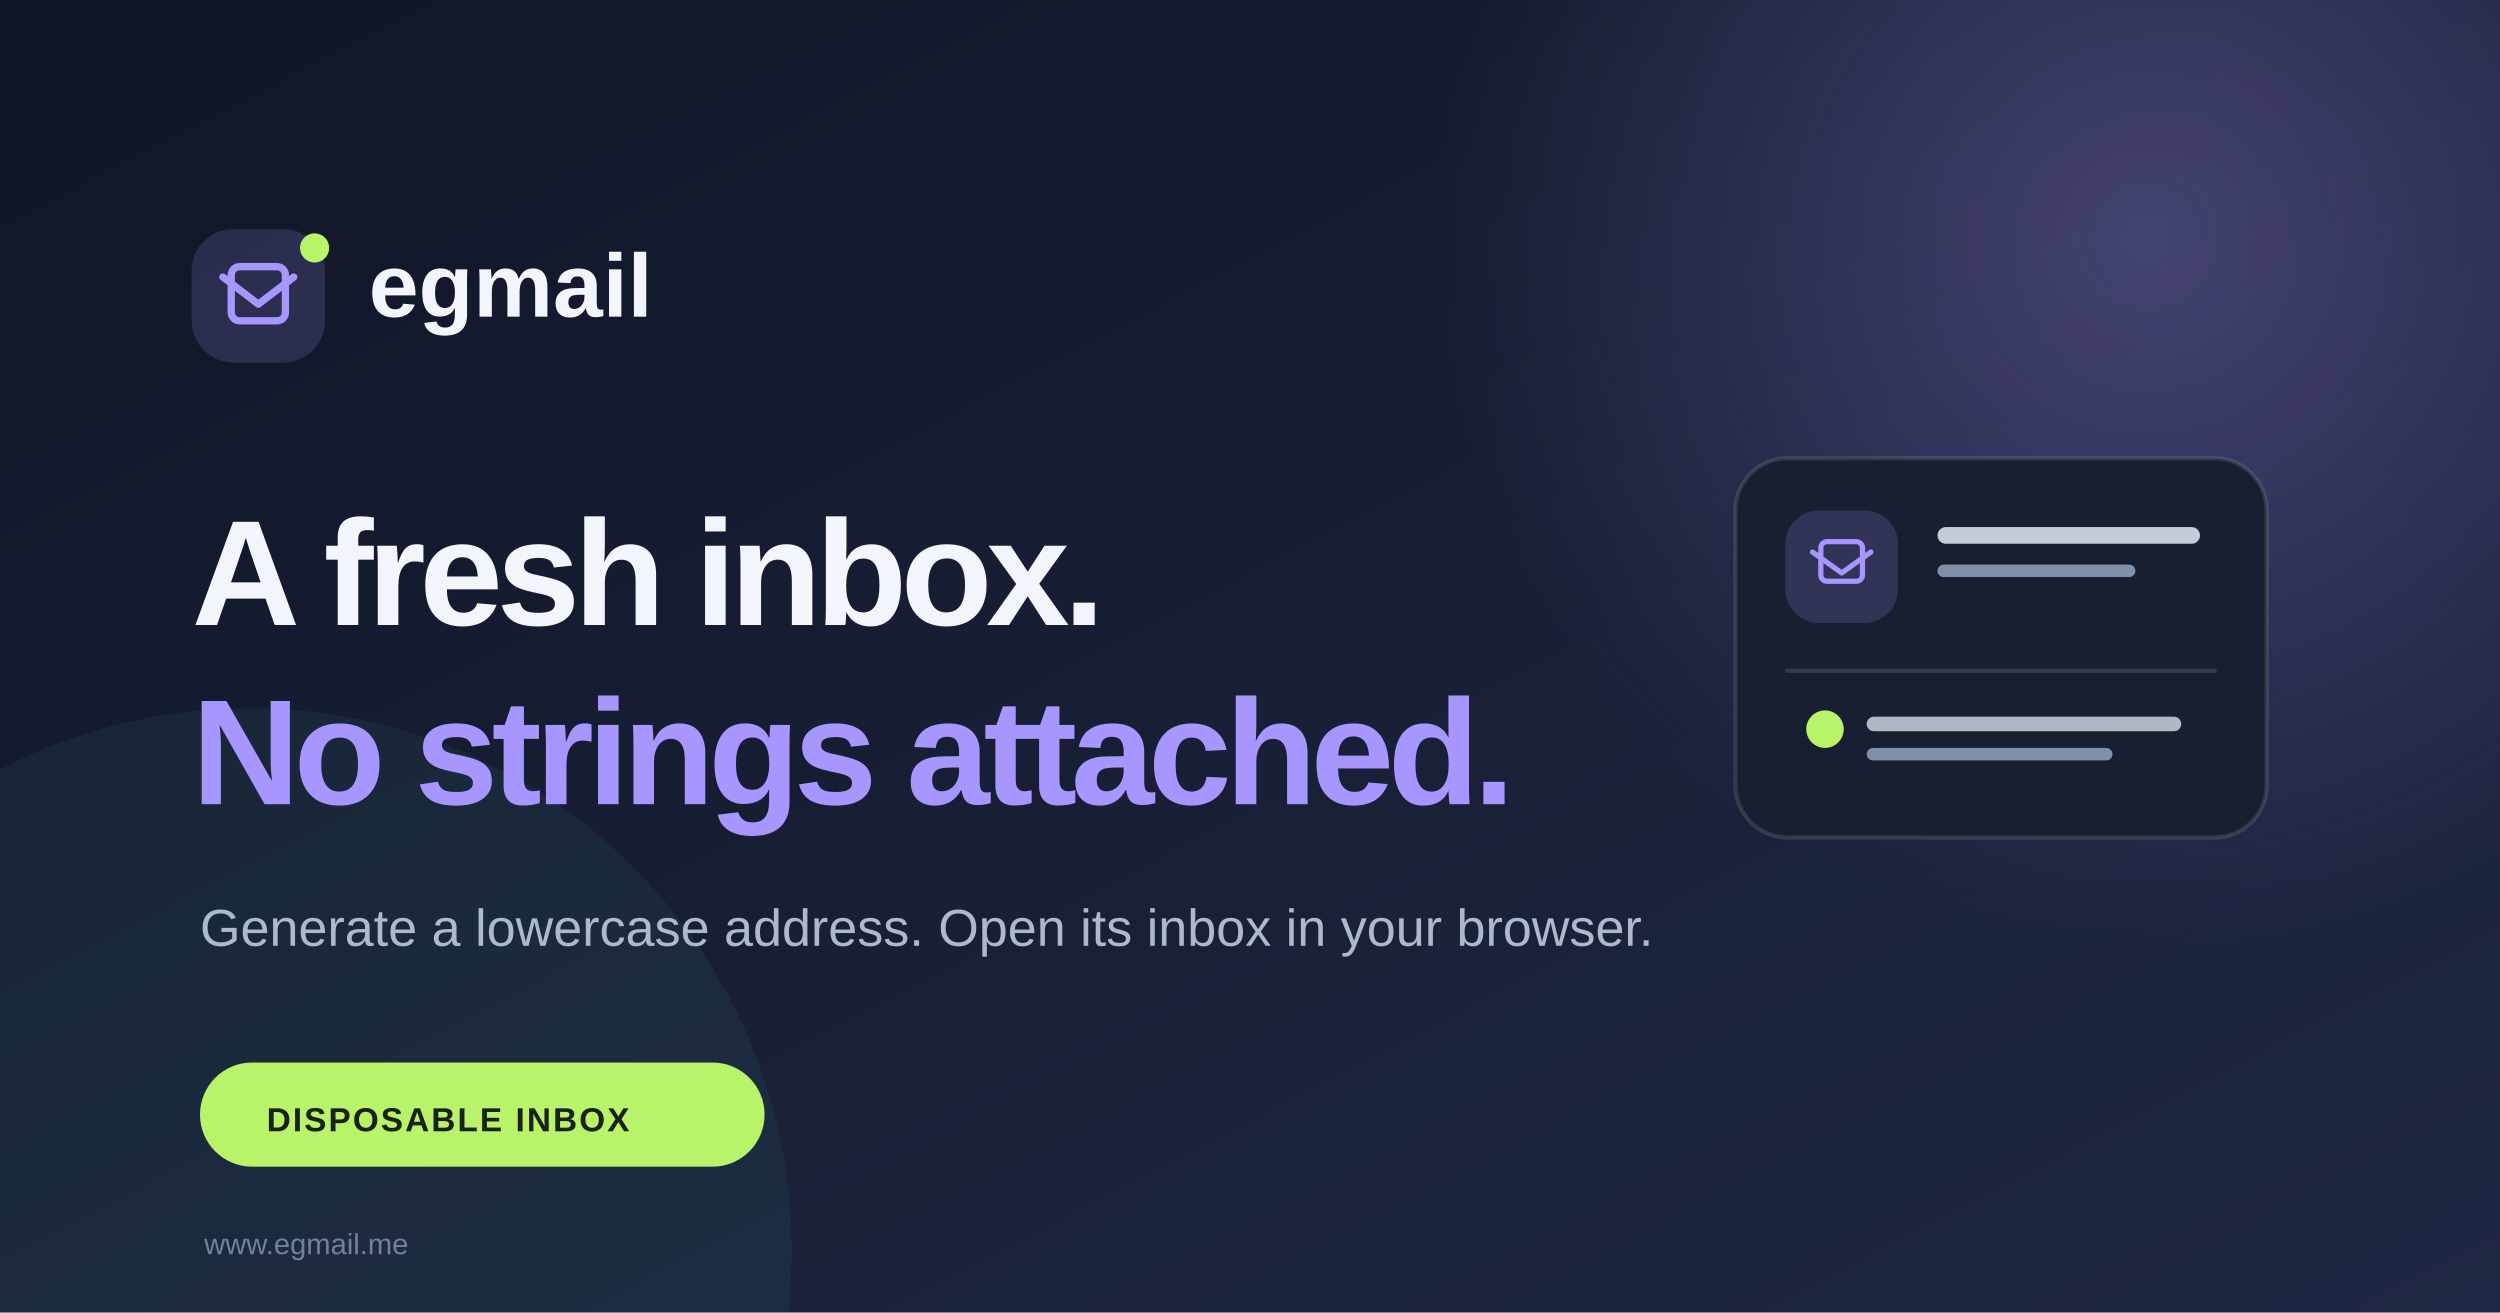
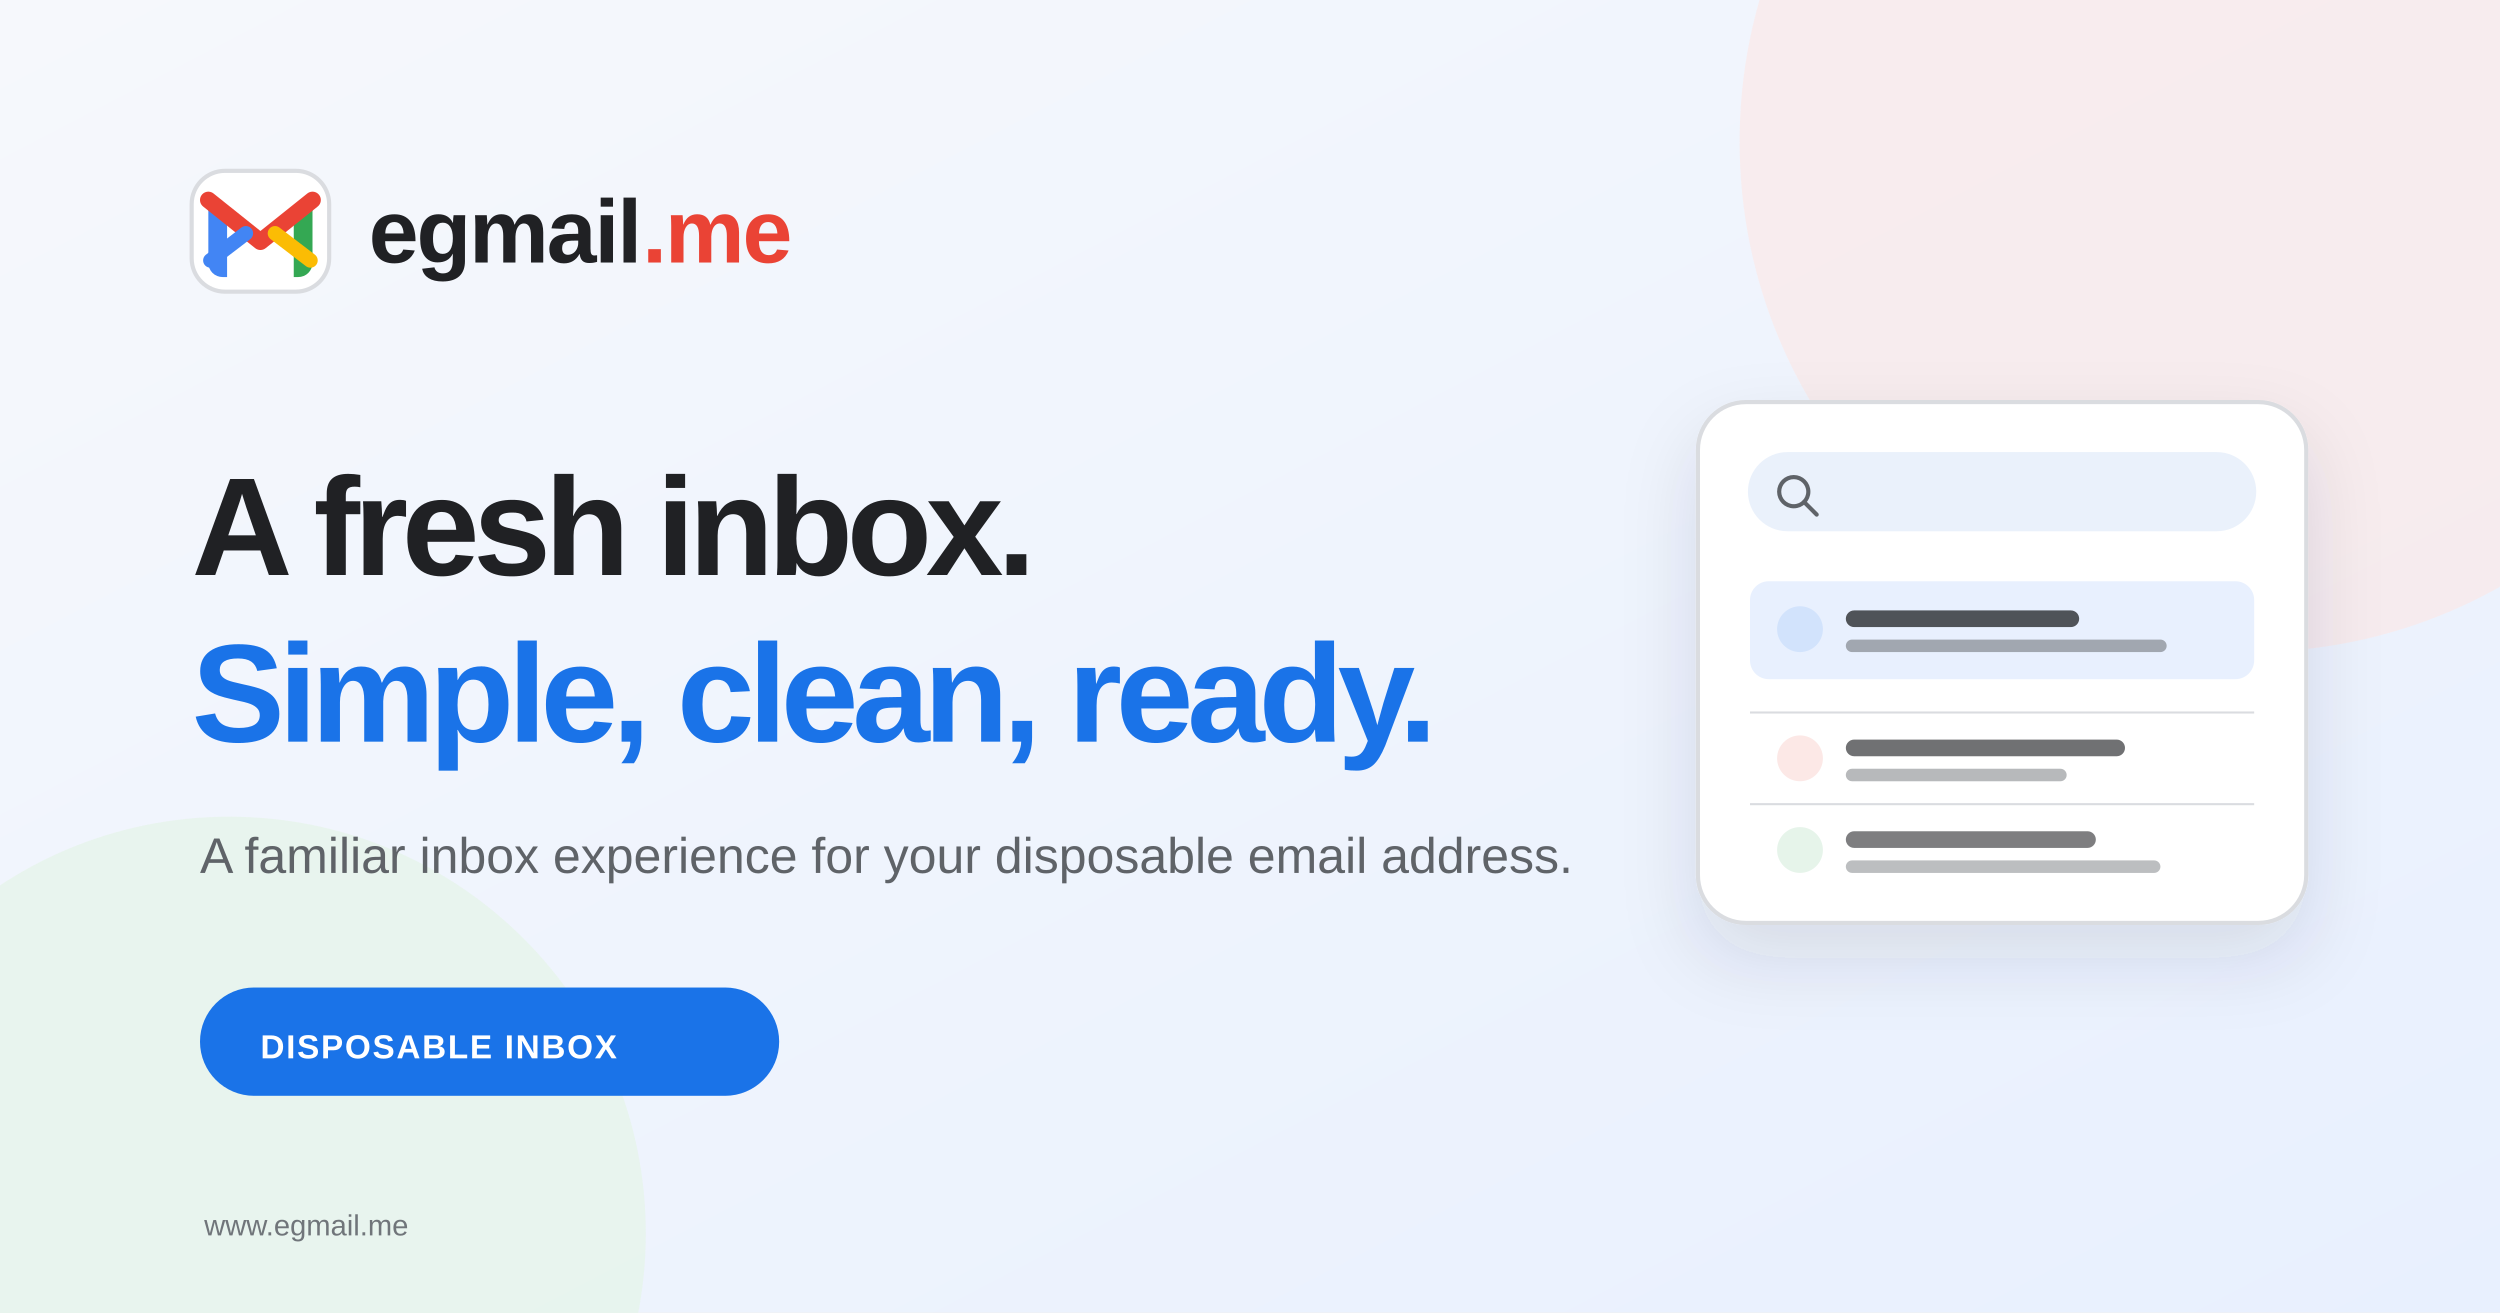
<svg xmlns="http://www.w3.org/2000/svg" width="1200" height="630" viewBox="0 0 1200 630">
  <defs>
    <linearGradient id="bg" x1="0" y1="0" x2="1" y2="1">
-       <stop stop-color="#101626" />
-       <stop offset="1" stop-color="#202744" />
+       <stop stop-color="#f6f8fc" />
+       <stop offset="1" stop-color="#e8f0fe" />
    </linearGradient>
-     <radialGradient id="glow">
-       <stop stop-color="#a896ff" stop-opacity=".3" />
-       <stop offset="1" stop-color="#a896ff" stop-opacity="0" />
-     </radialGradient>
+     <filter id="shadow" x="-20%" y="-20%" width="140%" height="150%">
+       <feDropShadow dx="0" dy="16" stdDeviation="18" flood-color="#3c4043" flood-opacity=".12" />
+     </filter>
  </defs>
  <rect width="1200" height="630" fill="url(#bg)" />
-   <circle cx="1030" cy="115" r="340" fill="url(#glow)" />
-   <circle cx="120" cy="600" r="260" fill="#55d5c8" opacity=".06" />
-   <rect x="92" y="110" width="64" height="64" rx="20" fill="#a896ff" fill-opacity=".17" />
-   <path d="m107 133 17 13 17-13m-26-5h18a4 4 0 0 1 4 4v18a4 4 0 0 1-4 4h-18a4 4 0 0 1-4-4v-18a4 4 0 0 1 4-4Z" fill="none" stroke="#a896ff" stroke-width="3.5" stroke-linecap="round" stroke-linejoin="round" />
-   <circle cx="151" cy="119" r="7" fill="#b8f36a" />
-   <text x="177" y="152" fill="#f2f5fb" font-family="Arial,sans-serif" font-size="43" font-weight="700">egmail</text>
-   <text x="92" y="300" fill="#f2f5fb" font-family="Arial,sans-serif" font-size="72" font-weight="700" letter-spacing="-3">A fresh inbox.</text>
-   <text x="92" y="386" fill="#a896ff" font-family="Arial,sans-serif" font-size="72" font-weight="700" letter-spacing="-3">No strings attached.</text>
-   <text x="96" y="454" fill="#aeb9cd" font-family="Arial,sans-serif" font-size="25">Generate a lowercase address. Open its inbox in your browser.</text>
-   <rect x="96" y="510" width="271" height="50" rx="25" fill="#b8f36a" />
-   <text x="128" y="543" fill="#19211a" font-family="Arial,sans-serif" font-size="16" font-weight="700" letter-spacing="1">DISPOSABLE INBOX</text>
-   <rect x="833" y="220" width="255" height="182" rx="25" fill="#171f31" stroke="#ffffff" stroke-opacity=".12" stroke-width="2" />
-   <rect x="857" y="245" width="54" height="54" rx="16" fill="#a896ff" fill-opacity=".18" />
-   <path d="m870 265 14 10 14-10m-21-5h14a3 3 0 0 1 3 3v13a3 3 0 0 1-3 3h-14a3 3 0 0 1-3-3v-13a3 3 0 0 1 3-3Z" fill="none" stroke="#a896ff" stroke-width="2.5" stroke-linecap="round" stroke-linejoin="round" />
-   <rect x="930" y="253" width="126" height="8" rx="4" fill="#e5eaf5" opacity=".85" />
-   <rect x="930" y="271" width="95" height="6" rx="3" fill="#8190a9" />
-   <path d="M857 322h207" stroke="#ffffff" stroke-opacity=".12" stroke-width="2" />
-   <circle cx="876" cy="350" r="9" fill="#b8f36a" />
-   <rect x="896" y="344" width="151" height="7" rx="3.5" fill="#e5eaf5" opacity=".75" />
-   <rect x="896" y="359" width="118" height="6" rx="3" fill="#8190a9" />
-   <text x="98" y="602" fill="#73819b" font-family="Arial,sans-serif" font-size="14">www.egmail.me</text>
+   <circle cx="1080" cy="68" r="245" fill="#fce8e6" opacity=".64" />
+   <circle cx="110" cy="592" r="200" fill="#e6f4ea" opacity=".75" />
+   <g transform="translate(92 82)">
+     <rect width="66" height="58" rx="16" fill="#fff" stroke="#dadce0" stroke-width="2" />
+     <path d="M8 14v30c0 4 3 7 7 7h2V23L8 14Z" fill="#4285f4" />
+     <path d="M49 51h2c4 0 7-3 7-7V14l-9 9v28Z" fill="#34a853" />
+     <path d="m8 14 25 20 25-20" fill="none" stroke="#ea4335" stroke-width="8" stroke-linecap="round" stroke-linejoin="round" />
+     <path d="m9 43 17-13" fill="none" stroke="#4285f4" stroke-width="7" stroke-linecap="round" />
+     <path d="m57 43-17-13" fill="none" stroke="#fbbc04" stroke-width="7" stroke-linecap="round" />
+   </g>
+   <text x="177" y="126" fill="#202124" font-family="Arial,sans-serif" font-size="43" font-weight="700" letter-spacing="-1">egmail<tspan fill="#ea4335">.me</tspan>
+   </text>
+   <text x="92" y="276" fill="#202124" font-family="Arial,sans-serif" font-size="67" font-weight="700" letter-spacing="-3">A fresh inbox.</text>
+   <text x="92" y="356" fill="#1a73e8" font-family="Arial,sans-serif" font-size="67" font-weight="700" letter-spacing="-3">Simple, clean, ready.</text>
+   <text x="96" y="419" fill="#5f6368" font-family="Arial,sans-serif" font-size="24">A familiar inbox experience for your disposable email address.</text>
+   <rect x="96" y="474" width="278" height="52" rx="26" fill="#1a73e8" />
+   <text x="125" y="508" fill="#fff" font-family="Arial,sans-serif" font-size="16" font-weight="700" letter-spacing=".8">DISPOSABLE INBOX</text>
+   <g filter="url(#shadow)">
+     <rect x="815" y="193" width="292" height="250" rx="23" fill="#fff" stroke="#dadce0" stroke-width="2" />
+     <rect x="839" y="217" width="244" height="38" rx="19" fill="#eaf1fb" />
+     <circle cx="861" cy="236" r="7" fill="none" stroke="#5f6368" stroke-width="2" />
+     <path d="m866 241 6 6" stroke="#5f6368" stroke-width="2" stroke-linecap="round" />
+     <rect x="840" y="279" width="242" height="47" rx="9" fill="#e8f0fe" />
+     <circle cx="864" cy="302" r="11" fill="#d2e3fc" />
+     <rect x="886" y="293" width="112" height="8" rx="4" fill="#202124" opacity=".76" />
+     <rect x="886" y="307" width="154" height="6" rx="3" fill="#5f6368" opacity=".52" />
+     <path d="M840 342h242M840 386h242" stroke="#dadce0" />
+     <circle cx="864" cy="364" r="11" fill="#fce8e6" />
+     <rect x="886" y="355" width="134" height="8" rx="4" fill="#202124" opacity=".64" />
+     <rect x="886" y="369" width="106" height="6" rx="3" fill="#5f6368" opacity=".45" />
+     <circle cx="864" cy="408" r="11" fill="#e6f4ea" />
+     <rect x="886" y="399" width="120" height="8" rx="4" fill="#202124" opacity=".58" />
+     <rect x="886" y="413" width="151" height="6" rx="3" fill="#5f6368" opacity=".42" />
+   </g>
+   <text x="98" y="593" fill="#70757a" font-family="Arial,sans-serif" font-size="14">www.egmail.me</text>
</svg>
